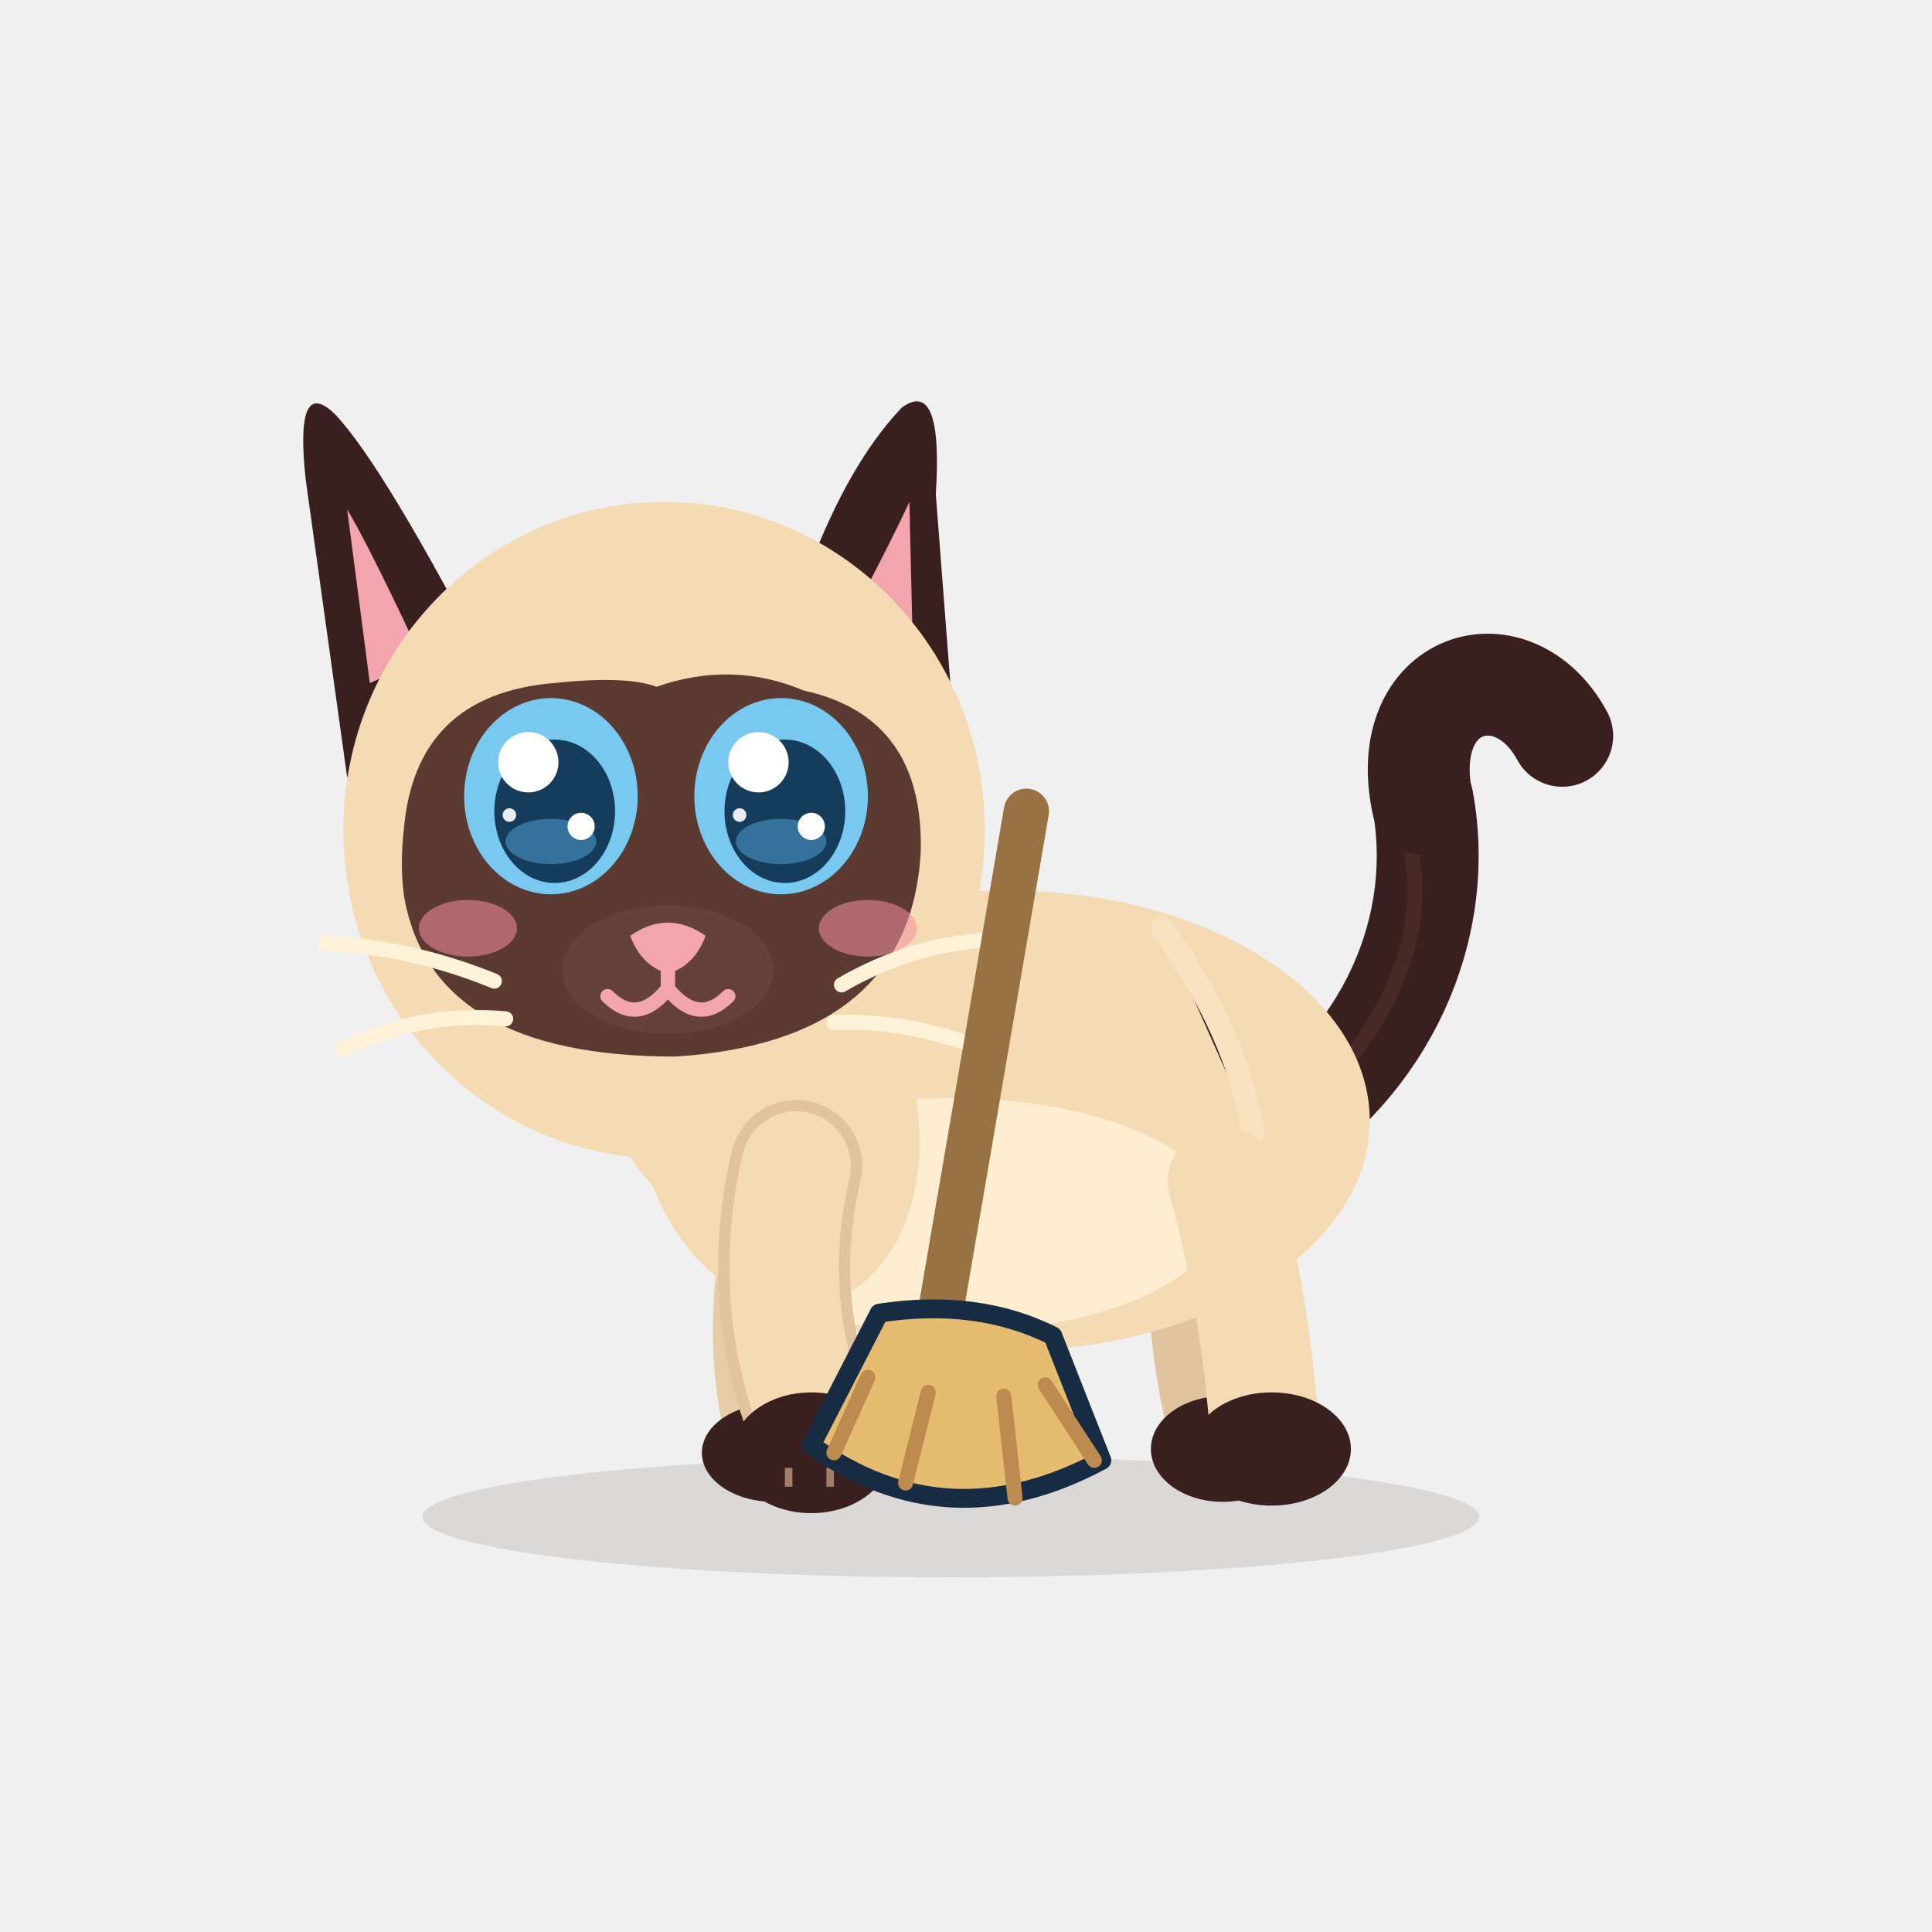
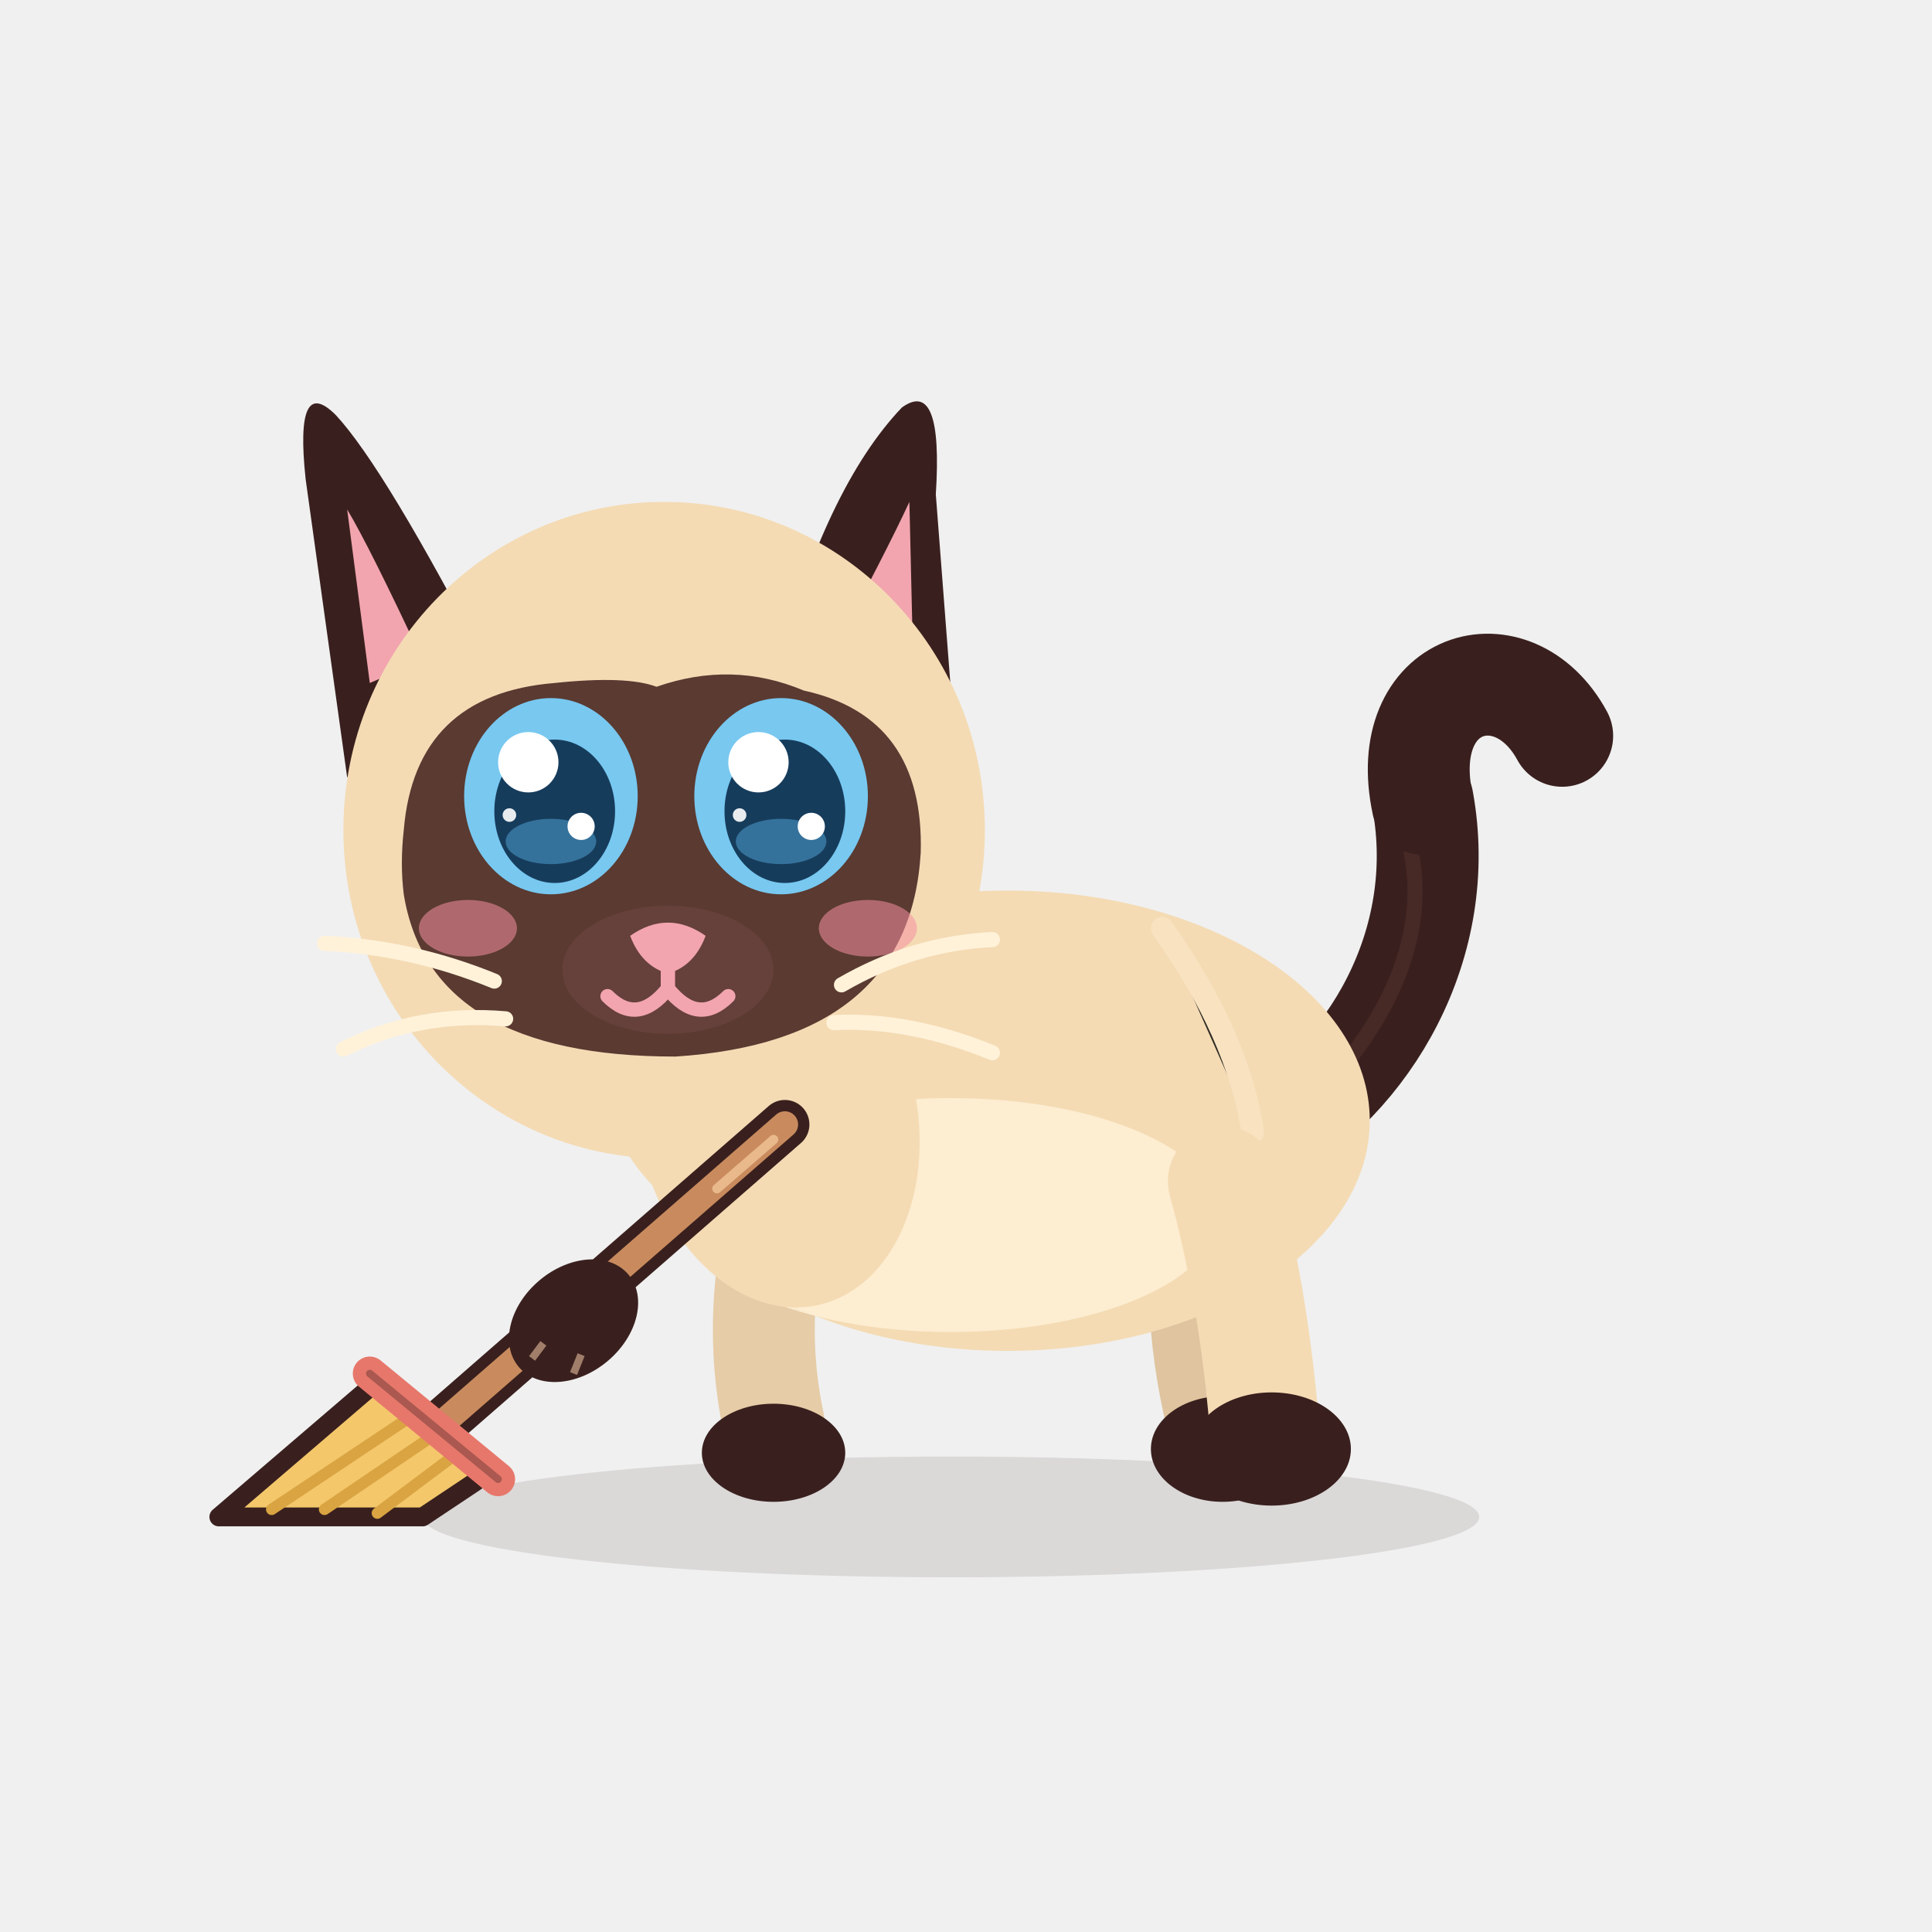
<svg xmlns="http://www.w3.org/2000/svg" viewBox="0 0 512 512" width="512" height="512" role="img" aria-label="Azami · Ménage">
  <style>
*{animation-fill-mode:both}
- #character{transform-box:view-box;transform-origin:255px 402px}#core{transform-box:view-box;transform-origin:268px 330px}#neck{transform-box:view-box;transform-origin:196px 300px}#head{transform-box:view-box;transform-origin:178px 290px}#ear-left{transform-box:view-box;transform-origin:112px 170px}#ear-right{transform-box:view-box;transform-origin:231px 170px}#tail{transform-box:view-box;transform-origin:339px 296px}#tail-tip{transform-box:view-box;transform-origin:377px 214px}#eye-l{transform-box:view-box;transform-origin:146px 211px}#eye-r{transform-box:view-box;transform-origin:207px 211px}#pupils-l{transform-box:view-box;transform-origin:146px 211px}#pupils-r{transform-box:view-box;transform-origin:207px 211px}#mouth-open{transform-box:view-box;transform-origin:177px 262px}#blush{transform-box:view-box;transform-origin:177px 245px}#whiskers{transform-box:view-box;transform-origin:177px 262px}#front-near{transform-box:view-box;transform-origin:211px 312px}#front-far{transform-box:view-box;transform-origin:210px 312px}#back-near{transform-box:view-box;transform-origin:324px 316px}#back-far{transform-box:view-box;transform-origin:320px 316px}#Pbroom{transform-box:view-box;transform-origin:253.5px 397px}#Pdust{transform-box:view-box;transform-origin:373.0px 381px}
- #Pdust{opacity:0}#eyes-blink{opacity:0}#eyes-happy{opacity:0}#mouth-open{opacity:0}
+ #character{transform-box:view-box;transform-origin:255px 402px}#core{transform-box:view-box;transform-origin:268px 330px}#neck{transform-box:view-box;transform-origin:196px 300px}#head{transform-box:view-box;transform-origin:178px 290px}#ear-left{transform-box:view-box;transform-origin:112px 170px}#ear-right{transform-box:view-box;transform-origin:231px 170px}#tail{transform-box:view-box;transform-origin:339px 296px}#tail-tip{transform-box:view-box;transform-origin:377px 214px}#eye-l{transform-box:view-box;transform-origin:146px 211px}#eye-r{transform-box:view-box;transform-origin:207px 211px}#pupils-l{transform-box:view-box;transform-origin:146px 211px}#pupils-r{transform-box:view-box;transform-origin:207px 211px}#mouth-open{transform-box:view-box;transform-origin:177px 262px}#blush{transform-box:view-box;transform-origin:177px 245px}#whiskers{transform-box:view-box;transform-origin:177px 262px}#front-near{transform-box:view-box;transform-origin:211px 312px}#front-far{transform-box:view-box;transform-origin:210px 312px}#back-near{transform-box:view-box;transform-origin:324px 316px}#back-far{transform-box:view-box;transform-origin:320px 316px}#Hbroom{transform-box:view-box;transform-origin:211px 312px}#Hgrip{transform-box:view-box;transform-origin:211px 312px}#Xpuff0{transform-box:view-box;transform-origin:70px 392px}#Xpuff1{transform-box:view-box;transform-origin:70px 392px}#Xpuff2{transform-box:view-box;transform-origin:70px 392px}#Xpuff3{transform-box:view-box;transform-origin:70px 392px}#Xnose{transform-box:view-box;transform-origin:0px 0px}#Xclean{transform-box:view-box;transform-origin:74px 388px}#Xclean2{transform-box:view-box;transform-origin:104px 392px}
+ #Xatch{opacity:0}#Xclean{opacity:0}#Xclean2{opacity:0}#Xnose{opacity:0}#Xpuff0{opacity:0}#Xpuff1{opacity:0}#Xpuff2{opacity:0}#Xpuff3{opacity:0}#eyes-blink{opacity:0}#eyes-happy{opacity:0}#mouth-open{opacity:0}#front-near{transform:translate(0px,0px) rotate(60deg) scale(1,1)}

</style>
  <g id="ground-shadow">
    <ellipse cx="252" cy="402" rx="140" ry="16" fill="#39201E" opacity=".12" />
  </g>
  <g id="character">
    <g id="tail">
      <path d="M334 302 C363 286 384 250 377 212" stroke="#39201E" stroke-width="27" stroke-linecap="round" fill="none" />
      <path d="M336 302 C365 279 379 251 374 226" stroke="#6B403A" stroke-width="4" stroke-linecap="round" fill="none" opacity=".28" />
      <g id="tail-tip">
        <path d="M377 213 C370 180 401 171 414 195" stroke="#39201E" stroke-width="27" stroke-linecap="round" fill="none" />
      </g>
    </g>
    <g id="back-far">
      <path d="M320 313 Q314 343 322 376" stroke="#DFC49F" stroke-width="26" fill="none" stroke-linecap="round" />
      <ellipse cx="324" cy="384" rx="19" ry="14" fill="#39201E" />
    </g>
    <g id="front-far">
      <path d="M210 309 Q198 344 205 377" stroke="#E6CCA7" stroke-width="27" fill="none" stroke-linecap="round" />
      <ellipse cx="205" cy="385" rx="19" ry="13" fill="#39201E" />
    </g>
    <g id="core">
      <ellipse cx="267" cy="297" rx="96" ry="61" fill="#F4DBB4" />
      <ellipse cx="252" cy="322" rx="71" ry="31" fill="#FFF2D9" opacity=".78" />
      <ellipse cx="206" cy="296" rx="37" ry="51" transform="rotate(-12 206 296)" fill="#F4DBB4" />
      <path d="M308 246 Q328 274 332 300" stroke="#F9E4C3" stroke-width="6" opacity=".8" stroke-linecap="round" />
    </g>
    <g id="back-near">
      <path d="M324 313 Q332 342 335 377" stroke="#F4DBB4" stroke-width="29" fill="none" stroke-linecap="round" />
      <ellipse cx="337" cy="384" rx="21" ry="15" fill="#39201E" />
    </g>
    <g id="neck">
      <ellipse cx="196" cy="276" rx="39" ry="51" transform="rotate(-10 196 276)" fill="#F4DBB4" />
    </g>
    <g id="head">
      <g id="ear-left">
        <path d="M130 178 Q102 124 89 110 Q78 99 81 127 L92 206Z" fill="#39201E" />
        <path d="M112 175 Q98 145 92 135 L98 181Z" fill="#F2A5AF" />
      </g>
      <g id="ear-right">
        <path d="M206 177 Q219 129 239 108 Q250 100 248 131 L253 196Z" fill="#39201E" />
        <path d="M220 174 Q235 146 241 133 L242 176Z" fill="#F2A5AF" />
      </g>
      <ellipse cx="176" cy="220" rx="85" ry="87" fill="#F4DBB4" />
      <path d="M107 220 Q110 184 147 181 Q166 179 174 182 Q194 175 213 183 Q245 190 244 226 Q241 276 179 280 Q114 280 107 237 Q106 229 107 220Z" fill="#5A3A31" />
      <g id="blush">
        <ellipse cx="124" cy="246" rx="13" ry="7.5" fill="#F48FA0" opacity=".55" />
        <ellipse cx="230" cy="246" rx="13" ry="7.5" fill="#F48FA0" opacity=".55" />
      </g>
      <g id="eye-l">
        <g transform="translate(146 211)">
          <g id="pupils-l">
            <ellipse rx="23" ry="26" fill="#78C8F0" />
            <ellipse cx="1" cy="4" rx="16" ry="19" fill="#163C5C" />
            <ellipse cx="0" cy="12" rx="12" ry="6" fill="#4E9FCF" opacity=".55" />
            <circle cx="-6" cy="-9" r="8" fill="#FFFFFF" />
            <circle cx="8" cy="8" r="3.6" fill="#FFFFFF" />
            <circle cx="-11" cy="5" r="1.8" fill="#FFFFFF" opacity=".9" />
          </g>
        </g>
      </g>
      <g id="eye-r">
        <g transform="translate(207 211)">
          <g id="pupils-r">
            <ellipse rx="23" ry="26" fill="#78C8F0" />
            <ellipse cx="1" cy="4" rx="16" ry="19" fill="#163C5C" />
            <ellipse cx="0" cy="12" rx="12" ry="6" fill="#4E9FCF" opacity=".55" />
            <circle cx="-6" cy="-9" r="8" fill="#FFFFFF" />
            <circle cx="8" cy="8" r="3.6" fill="#FFFFFF" />
            <circle cx="-11" cy="5" r="1.8" fill="#FFFFFF" opacity=".9" />
          </g>
        </g>
      </g>
      <g id="eyes-blink">
        <path d="M126 213 Q146 219 166 213 M187 213 Q207 219 228 213" stroke="#FFF2D9" stroke-width="7" stroke-linecap="round" fill="none" />
      </g>
      <g id="eyes-happy">
        <path d="M127 218 Q146 194 165 218 M188 218 Q207 194 226 218" stroke="#FFF2D9" stroke-width="7.5" stroke-linecap="round" fill="none" />
      </g>
      <ellipse cx="177" cy="257" rx="28" ry="17" fill="#66403B" />
      <path d="M167 248 Q177 241 187 248 Q184 256 177 258 Q170 256 167 248Z" fill="#F2A5AF" />
      <g id="mouth-smile" stroke="#F2A5AF" stroke-width="3.8" stroke-linecap="round" fill="none">
        <path d="M177 257 V262 M177 262 Q169 272 161 264 M177 262 Q185 272 193 264" />
      </g>
      <g id="mouth-open">
        <ellipse cx="177" cy="268" rx="11" ry="13" fill="#8F4357" />
        <path d="M170 274 Q177 266 184 274 Q177 281 170 274Z" fill="#F6A2B0" />
      </g>
      <g id="whiskers" stroke="#FFF2D9" stroke-width="4" stroke-linecap="round" fill="none">
        <path d="M131 260 Q109 251 86 250 M134 270 Q111 268 91 278 M223 261 Q242 250 263 249 M221 271 Q241 270 263 279" />
      </g>
    </g>
    <g id="front-near">
      <path d="M211 309 Q203 343 215 375" stroke="#DFC49F" stroke-width="35" fill="none" stroke-linecap="round" />
      <path d="M211 309 Q203 343 215 375" stroke="#F4DBB4" stroke-width="29" fill="none" stroke-linecap="round" />
      <ellipse cx="215" cy="385" rx="21" ry="16" fill="#39201E" />
      <path d="M209 389 L209 394 M220 389 L220 394" stroke="#F2C8A5" stroke-width="2" opacity=".56" />
    </g>
-   </g>
-   <g id="Pbroom">
-     <g id="prop-broom">
-       <path d="M272 215 L248 355" stroke="#987243" stroke-width="12" stroke-linecap="round" />
-       <path d="M233 348 Q259 344 279 354 L292 387 Q251 409 215 383Z" fill="#E6BC70" stroke="#172B42" stroke-width="5" stroke-linejoin="round" />
-       <path d="M230 365 L221 385 M246 369 L240 393 M266 370 L269 397 M277 367 L290 387" stroke="#BD8B4F" stroke-width="4" stroke-linecap="round" />
+     <g id="Hbroom">
+       <path d="M208 298 L114 380" stroke="#39201E" stroke-width="13" stroke-linecap="round" />
+       <path d="M208 298 L114 380" stroke="#C98B5E" stroke-width="7" stroke-linecap="round" />
+       <path d="M205 302 L190 315" stroke="#E9B98C" stroke-width="2.5" stroke-linecap="round" />
+       <path d="M100 366 L130 390 L112 402 L58 402 Z" fill="#F4C76B" stroke="#39201E" stroke-width="5" stroke-linejoin="round" />
+       <path d="M108 376 L72 400 M114 381 L86 400 M120 386 L100 401" stroke="#D9A441" stroke-width="3" stroke-linecap="round" />
+       <path d="M98 364 L132 392" stroke="#E7776B" stroke-width="9" stroke-linecap="round" />
+       <path d="M98 364 L132 392" stroke="#39201E" stroke-width="2" stroke-linecap="round" opacity=".35" />
+     </g>
+     <g id="Hgrip">
+       <ellipse cx="152" cy="350" rx="19" ry="14" transform="rotate(-40 152 350)" fill="#39201E" />
+       <path d="M144 356 L141 360 M154 359 L152 364" stroke="#F2C8A5" stroke-width="2" opacity=".56" />
    </g>
  </g>
-   <g id="Pdust">
-     <g id="prop-dust">
-       <circle cx="348" cy="353" r="8" fill="#FFC84B" />
-       <circle cx="376" cy="330" r="5" fill="#FFF2D9" />
-       <path d="M356 299l5 10 10 4 -10 4 -5 10 -5 -10 -10 -4 10 -4Z" fill="#FFC84B" />
-       <path d="M395 360l3 7 8 3 -8 3 -3 8 -3 -8 -8 -3 8 -3Z" fill="#FFF2D9" />
+   <g id="Xpuff0">
+     <circle cx="70" cy="392" r="9" fill="#E9DCC6" />
+     <circle cx="60" cy="396" r="6.5" fill="#E9DCC6" />
+     <circle cx="79" cy="395" r="6" fill="#E9DCC6" />
+   </g>
+   <g id="Xpuff1">
+     <circle cx="70" cy="392" r="9" fill="#E9DCC6" />
+     <circle cx="60" cy="396" r="6.5" fill="#E9DCC6" />
+     <circle cx="79" cy="395" r="6" fill="#E9DCC6" />
+   </g>
+   <g id="Xpuff2">
+     <circle cx="70" cy="392" r="9" fill="#E9DCC6" />
+     <circle cx="60" cy="396" r="6.5" fill="#E9DCC6" />
+     <circle cx="79" cy="395" r="6" fill="#E9DCC6" />
+   </g>
+   <g id="Xpuff3">
+     <circle cx="70" cy="392" r="9" fill="#E9DCC6" />
+     <circle cx="60" cy="396" r="6.5" fill="#E9DCC6" />
+     <circle cx="79" cy="395" r="6" fill="#E9DCC6" />
+   </g>
+   <g id="Xnosewrap" transform="translate(80 382)">
+     <g id="Xnose">
+       <circle cx="0" cy="0" r="7" fill="#E9DCC6" />
+       <circle cx="-6" cy="3" r="4.5" fill="#E9DCC6" />
+       <circle cx="6" cy="2" r="4" fill="#E9DCC6" />
    </g>
  </g>
+   <g id="Xatch">
+     <path d="M108 236 L88 226 M104 252 L80 254 M108 268 L88 280" stroke="#FFF2D9" stroke-width="5" stroke-linecap="round" />
+   </g>
+   <g id="Xclean">
+     <path transform="translate(74 388) scale(0.9)" d="M0 -14 Q2.6 -2.6 14 0 Q2.6 2.6 0 14 Q-2.6 2.6 -14 0 Q-2.6 -2.6 0 -14Z" fill="#F9C849" stroke="#39201E" stroke-width="2.5" />
+   </g>
+   <g id="Xclean2">
+     <path transform="translate(104 392) scale(0.6)" d="M0 -14 Q2.6 -2.6 14 0 Q2.6 2.6 0 14 Q-2.6 2.6 -14 0 Q-2.6 -2.6 0 -14Z" fill="#F9C849" stroke="#39201E" stroke-width="2.5" />
+   </g>
</svg>
